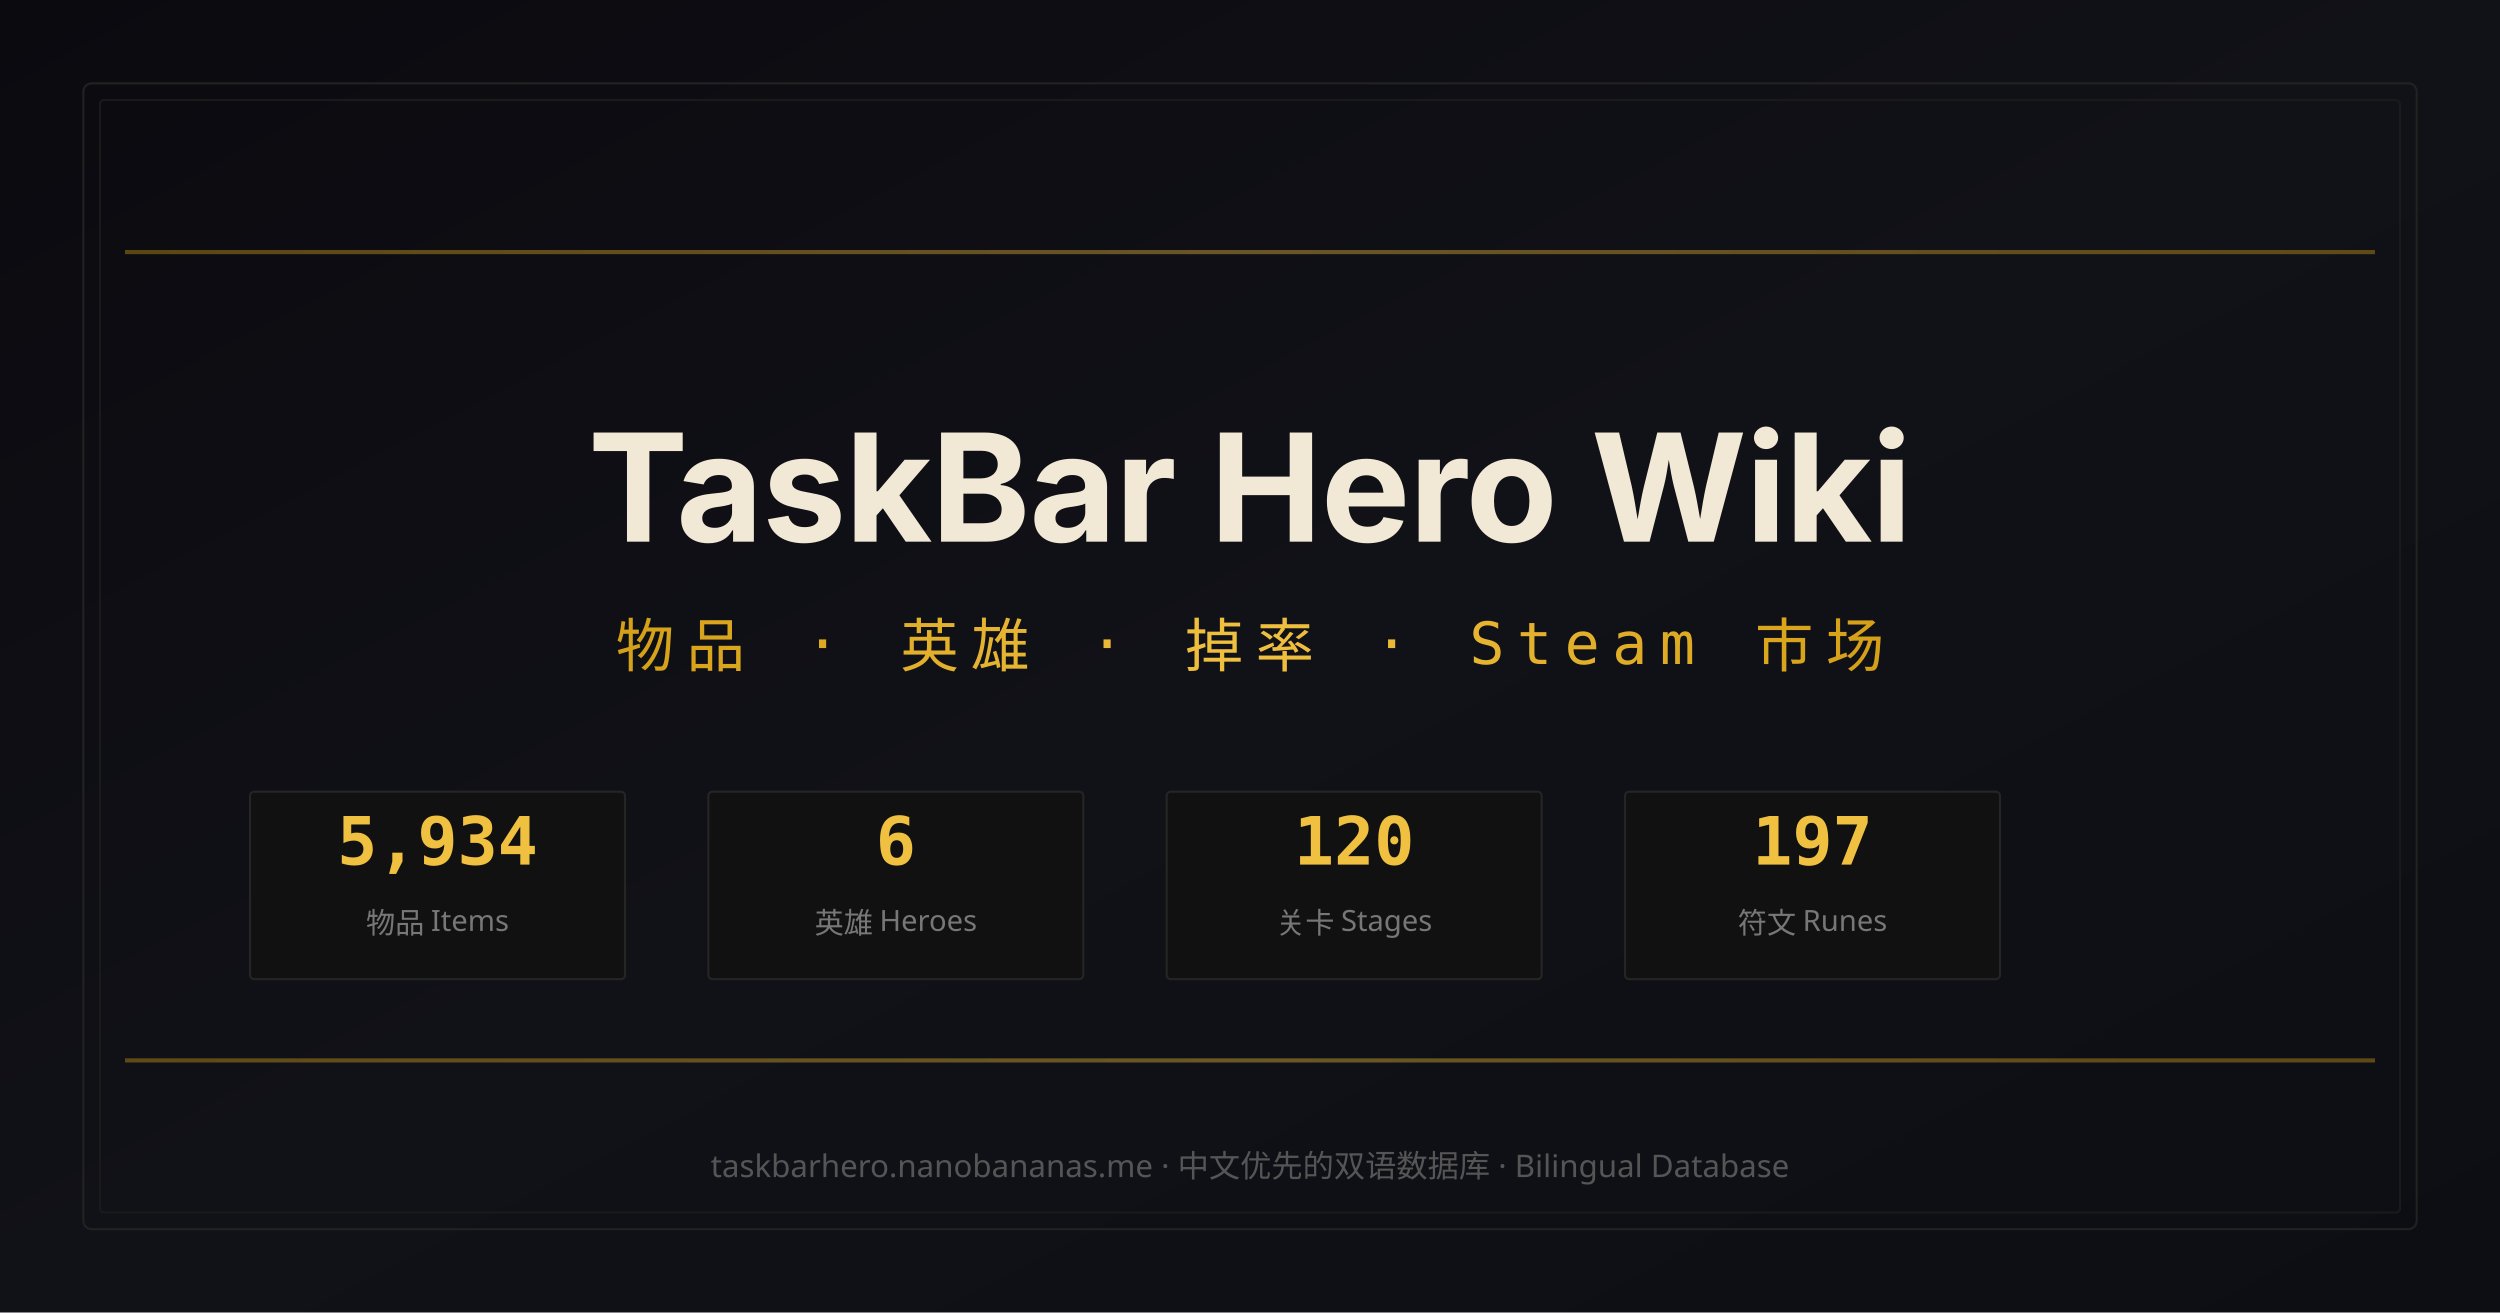
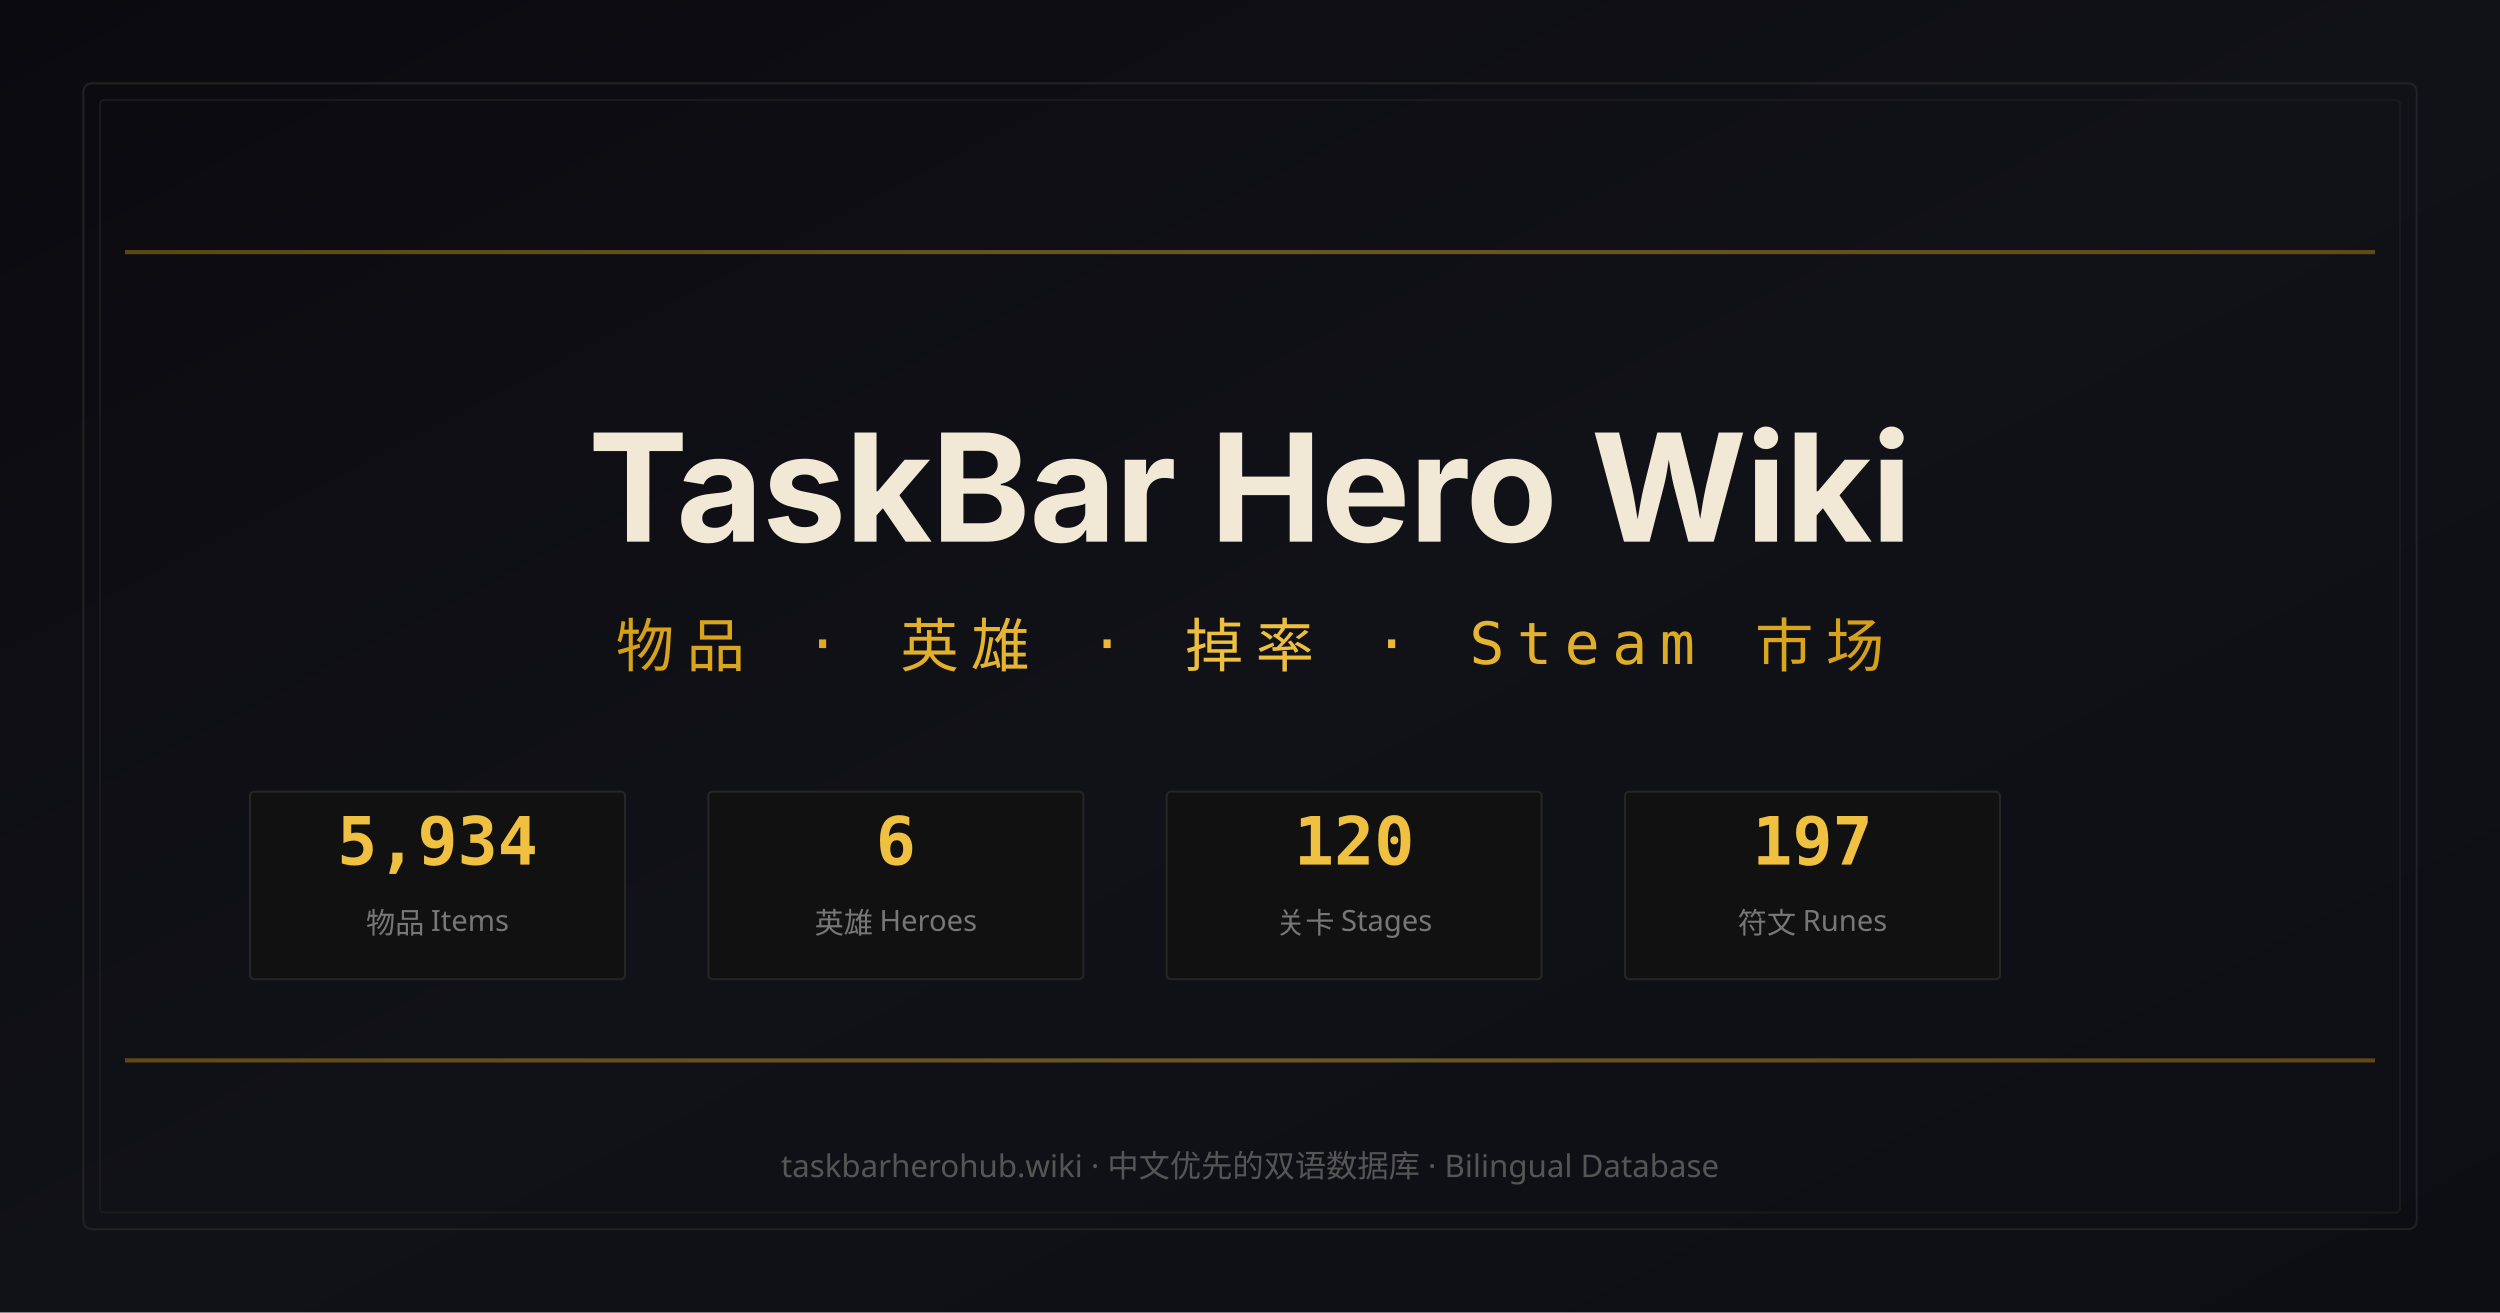
<svg xmlns="http://www.w3.org/2000/svg" width="1200" height="630" viewBox="0 0 1200 630">
  <defs>
    <linearGradient id="bg" x1="0%" y1="0%" x2="100%" y2="100%">
      <stop offset="0%" style="stop-color:#0a0a0f" />
      <stop offset="50%" style="stop-color:#111118" />
      <stop offset="100%" style="stop-color:#0d0d14" />
    </linearGradient>
    <linearGradient id="gold" x1="0%" y1="0%" x2="100%" y2="0%">
      <stop offset="0%" style="stop-color:#d4a017" />
      <stop offset="50%" style="stop-color:#f0c040" />
      <stop offset="100%" style="stop-color:#d4a017" />
    </linearGradient>
  </defs>
  <rect width="1200" height="630" fill="url(#bg)" />
  <rect x="40" y="40" width="1120" height="550" rx="4" fill="none" stroke="#222" stroke-width="1" />
  <rect x="48" y="48" width="1104" height="534" rx="2" fill="none" stroke="#1a1a1a" stroke-width="1" />
  <rect x="60" y="120" width="1080" height="2" fill="url(#gold)" opacity="0.4" />
  <rect x="60" y="508" width="1080" height="2" fill="url(#gold)" opacity="0.4" />
  <text x="600" y="260" text-anchor="middle" font-family="system-ui, -apple-system, sans-serif" font-size="72" font-weight="700" fill="#f1e8d5" letter-spacing="-0.5">TaskBar Hero Wiki</text>
  <text x="600" y="320" text-anchor="middle" font-family="monospace" font-size="28" fill="url(#gold)" letter-spacing="6">物品 · 英雄 · 掉率 · Steam 市场</text>
  <rect x="120" y="380" width="180" height="90" rx="2" fill="#111" stroke="#252525" stroke-width="1" />
  <text x="210" y="415" text-anchor="middle" font-family="monospace" font-size="32" fill="#f0c040" font-weight="600">5,934</text>
  <text x="210" y="448" text-anchor="middle" font-family="system-ui" font-size="14" fill="#777">物品 Items</text>
  <rect x="340" y="380" width="180" height="90" rx="2" fill="#111" stroke="#252525" stroke-width="1" />
  <text x="430" y="415" text-anchor="middle" font-family="monospace" font-size="32" fill="#f0c040" font-weight="600">6</text>
  <text x="430" y="448" text-anchor="middle" font-family="system-ui" font-size="14" fill="#777">英雄 Heroes</text>
  <rect x="560" y="380" width="180" height="90" rx="2" fill="#111" stroke="#252525" stroke-width="1" />
  <text x="650" y="415" text-anchor="middle" font-family="monospace" font-size="32" fill="#f0c040" font-weight="600">120</text>
  <text x="650" y="448" text-anchor="middle" font-family="system-ui" font-size="14" fill="#777">关卡 Stages</text>
  <rect x="780" y="380" width="180" height="90" rx="2" fill="#111" stroke="#252525" stroke-width="1" />
  <text x="870" y="415" text-anchor="middle" font-family="monospace" font-size="32" fill="#f0c040" font-weight="600">197</text>
  <text x="870" y="448" text-anchor="middle" font-family="system-ui" font-size="14" fill="#777">符文 Runes</text>
-   <text x="600" y="565" text-anchor="middle" font-family="system-ui" font-size="15" fill="#555">taskbarhero.nanobananas.me · 中文优先的双语数据库 · Bilingual Database</text>
+   <text x="600" y="565" text-anchor="middle" font-family="system-ui" font-size="15" fill="#555">taskbarherohub.wiki · 中文优先的双语数据库 · Bilingual Database</text>
</svg>
